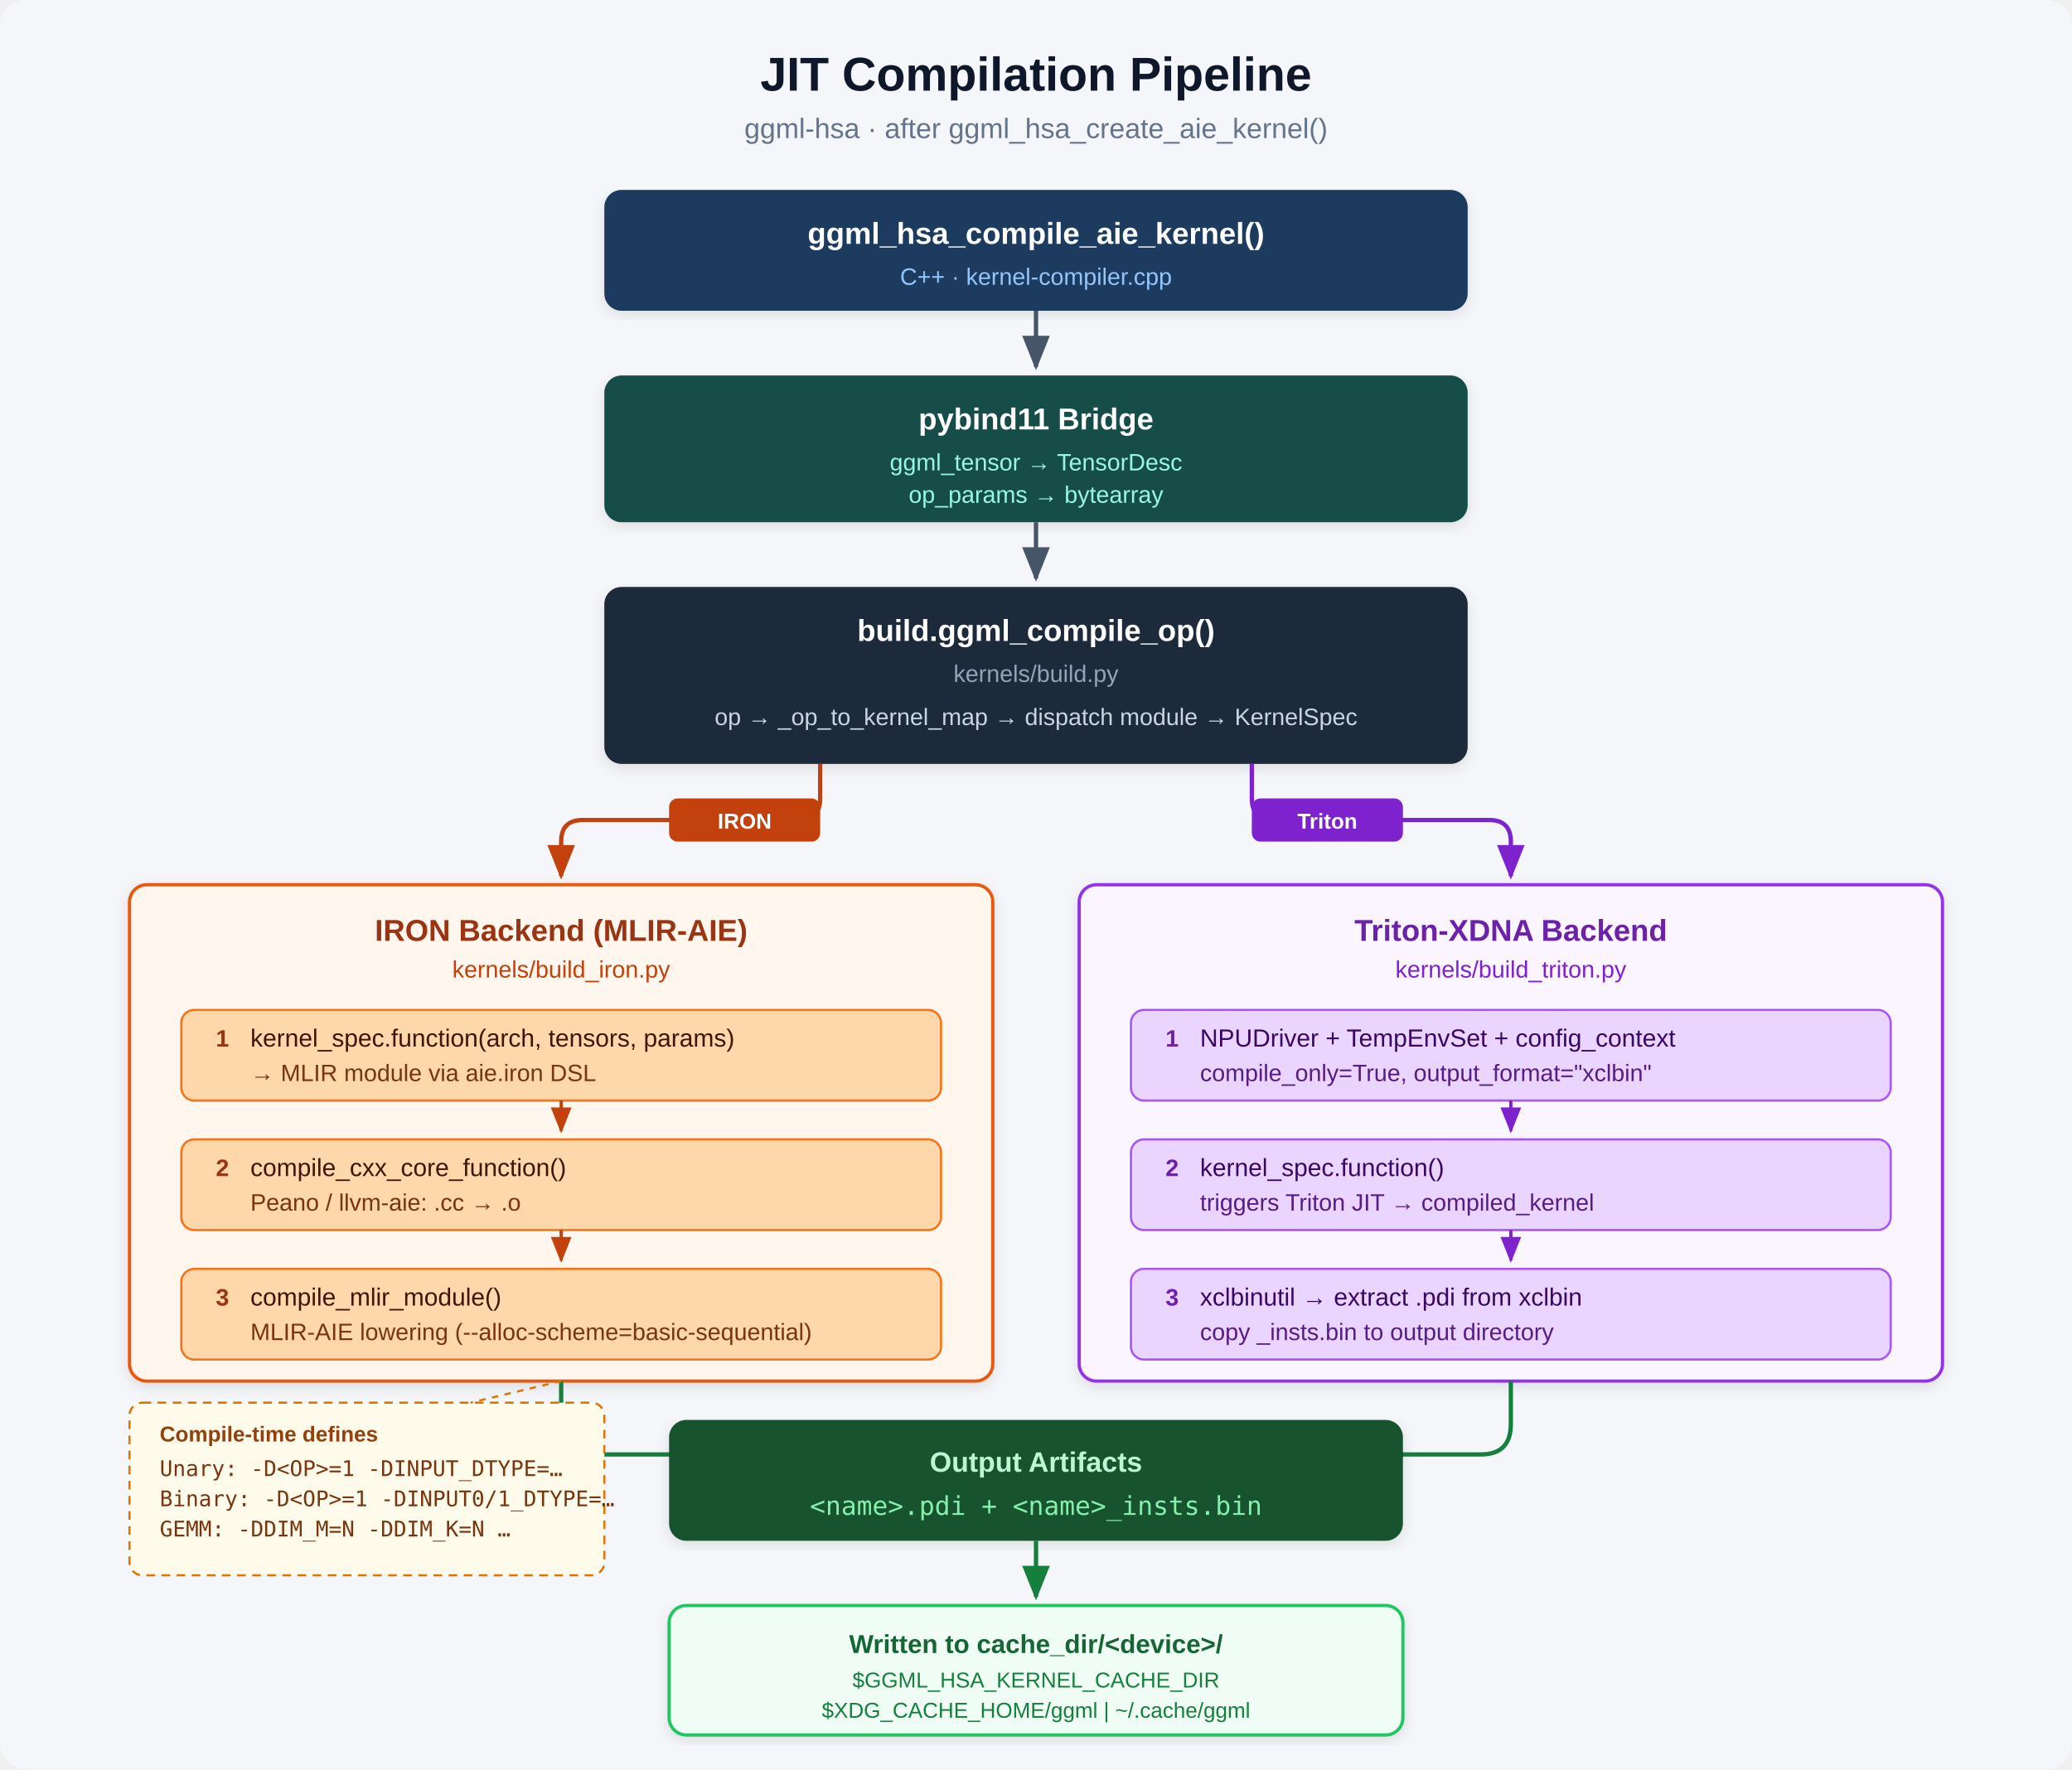
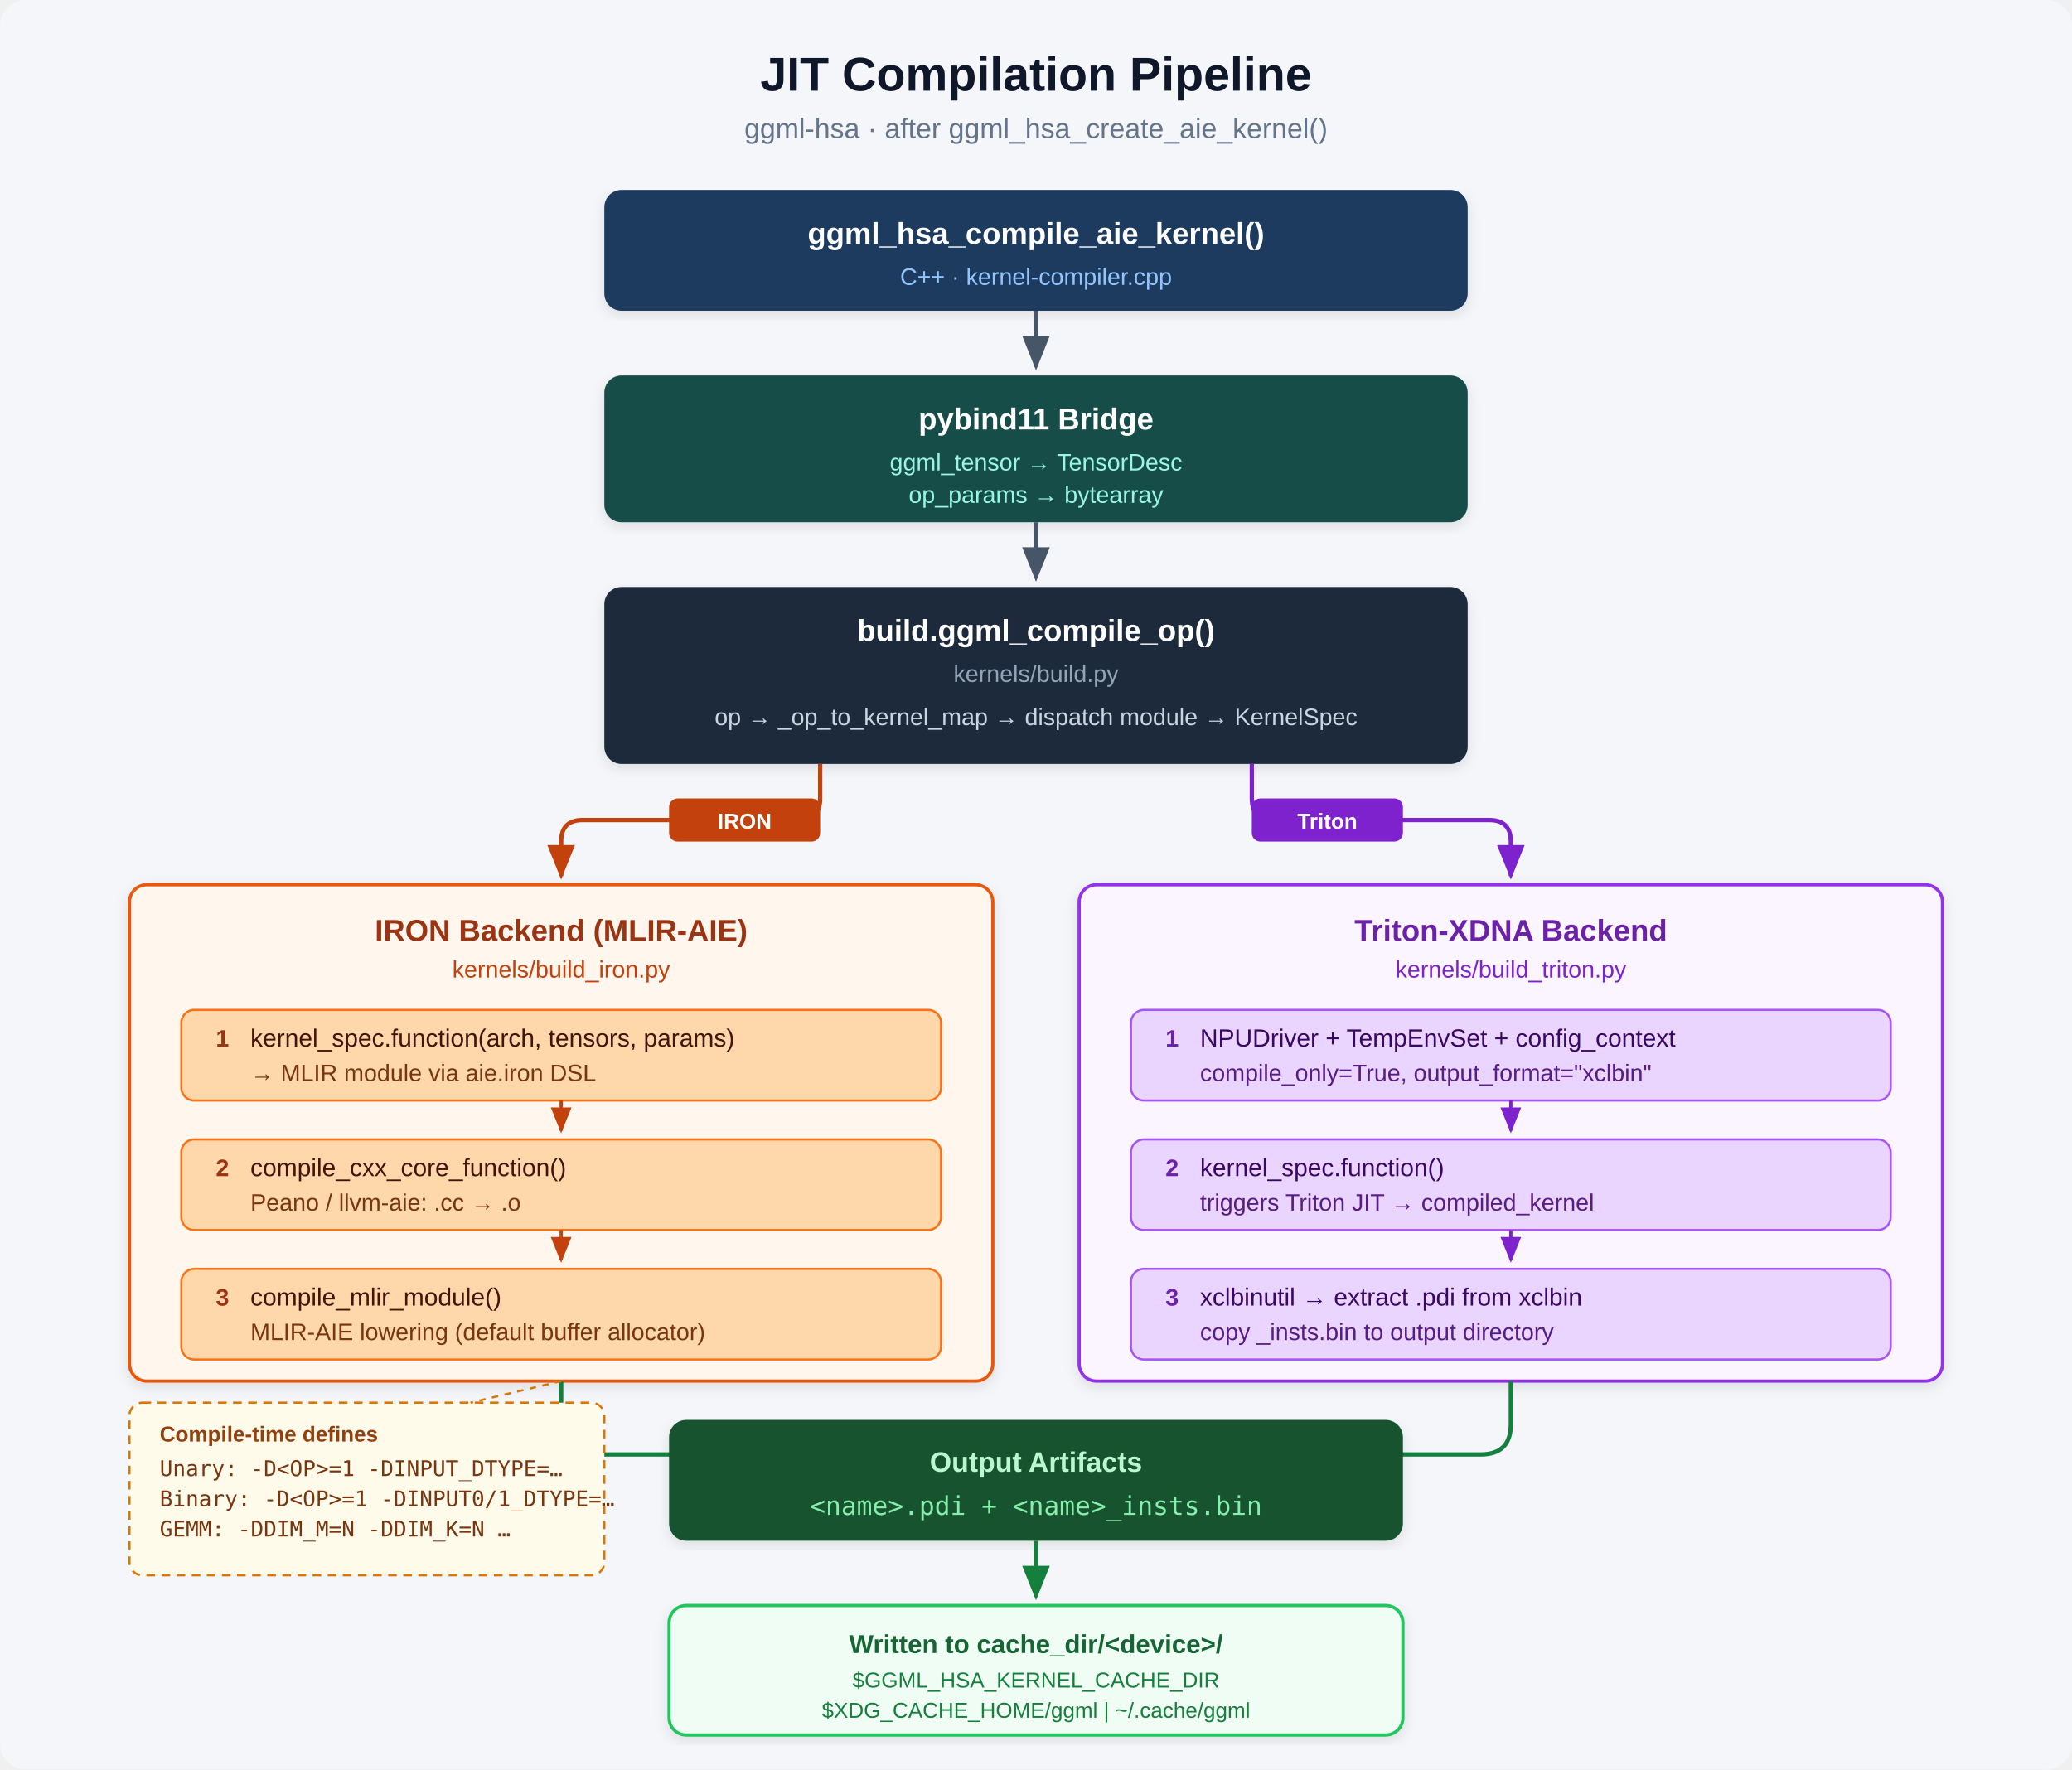
<svg xmlns="http://www.w3.org/2000/svg" viewBox="0 0 960 820" font-family="'Segoe UI', 'Helvetica Neue', Arial, sans-serif">
  <defs>
    <marker id="arrow" viewBox="0 0 10 10" refX="9" refY="5" markerWidth="8" markerHeight="8" orient="auto-start-reverse">
      <path d="M 0 1 L 10 5 L 0 9 z" fill="#475569" />
    </marker>
    <marker id="arrow-iron" viewBox="0 0 10 10" refX="9" refY="5" markerWidth="8" markerHeight="8" orient="auto-start-reverse">
      <path d="M 0 1 L 10 5 L 0 9 z" fill="#c2410c" />
    </marker>
    <marker id="arrow-triton" viewBox="0 0 10 10" refX="9" refY="5" markerWidth="8" markerHeight="8" orient="auto-start-reverse">
      <path d="M 0 1 L 10 5 L 0 9 z" fill="#7e22ce" />
    </marker>
    <marker id="arrow-out" viewBox="0 0 10 10" refX="9" refY="5" markerWidth="8" markerHeight="8" orient="auto-start-reverse">
      <path d="M 0 1 L 10 5 L 0 9 z" fill="#15803d" />
    </marker>
    <filter id="shadow" x="-4%" y="-4%" width="108%" height="112%">
      <feDropShadow dx="0" dy="2" stdDeviation="3" flood-opacity="0.10" />
    </filter>
    <linearGradient id="bg" x1="0" y1="0" x2="0" y2="1">
      <stop offset="0%" stop-color="#f8fafc" />
      <stop offset="100%" stop-color="#f1f5f9" />
    </linearGradient>
  </defs>
  <rect width="960" height="820" rx="12" fill="#f4f6f9" />
  <text x="480" y="42" text-anchor="middle" font-size="22" font-weight="700" fill="#0f172a">JIT Compilation Pipeline</text>
  <text x="480" y="64" text-anchor="middle" font-size="13" fill="#64748b">ggml-hsa  ·  after ggml_hsa_create_aie_kernel()</text>
  <rect x="280" y="88" width="400" height="56" rx="8" fill="#1e3a5f" filter="url(#shadow)" />
  <text x="480" y="113" text-anchor="middle" font-size="14" font-weight="600" fill="#ffffff">ggml_hsa_compile_aie_kernel()</text>
  <text x="480" y="132" text-anchor="middle" font-size="11" fill="#93c5fd">C++ · kernel-compiler.cpp</text>
  <line x1="480" y1="144" x2="480" y2="170" stroke="#475569" stroke-width="2" marker-end="url(#arrow)" />
  <rect x="280" y="174" width="400" height="68" rx="8" fill="#134e4a" filter="url(#shadow)" />
  <text x="480" y="199" text-anchor="middle" font-size="14" font-weight="600" fill="#ffffff">pybind11 Bridge</text>
  <text x="480" y="218" text-anchor="middle" font-size="11" fill="#99f6e4">ggml_tensor → TensorDesc</text>
  <text x="480" y="233" text-anchor="middle" font-size="11" fill="#99f6e4">op_params → bytearray</text>
  <line x1="480" y1="242" x2="480" y2="268" stroke="#475569" stroke-width="2" marker-end="url(#arrow)" />
  <rect x="280" y="272" width="400" height="82" rx="8" fill="#1e293b" filter="url(#shadow)" />
  <text x="480" y="297" text-anchor="middle" font-size="14" font-weight="600" fill="#ffffff">build.ggml_compile_op()</text>
  <text x="480" y="316" text-anchor="middle" font-size="11" fill="#94a3b8">kernels/build.py</text>
  <text x="480" y="336" text-anchor="middle" font-size="11" fill="#cbd5e1">op → _op_to_kernel_map → dispatch module → KernelSpec</text>
  <path d="M 380 354 L 380 370 Q 380 380 370 380 L 270 380 Q 260 380 260 390 L 260 406" stroke="#c2410c" stroke-width="2" fill="none" marker-end="url(#arrow-iron)" />
  <path d="M 580 354 L 580 370 Q 580 380 590 380 L 690 380 Q 700 380 700 390 L 700 406" stroke="#7e22ce" stroke-width="2" fill="none" marker-end="url(#arrow-triton)" />
  <rect x="310" y="370" width="70" height="20" rx="4" fill="#c2410c" />
  <text x="345" y="384" text-anchor="middle" font-size="10" font-weight="600" fill="#fff">IRON</text>
  <rect x="580" y="370" width="70" height="20" rx="4" fill="#7e22ce" />
  <text x="615" y="384" text-anchor="middle" font-size="10" font-weight="600" fill="#fff">Triton</text>
  <rect x="60" y="410" width="400" height="230" rx="8" fill="#fff7ed" stroke="#ea580c" stroke-width="1.5" filter="url(#shadow)" />
  <text x="260" y="436" text-anchor="middle" font-size="14" font-weight="700" fill="#9a3412">IRON Backend (MLIR-AIE)</text>
  <text x="260" y="453" text-anchor="middle" font-size="11" fill="#c2410c">kernels/build_iron.py</text>
  <rect x="84" y="468" width="352" height="42" rx="6" fill="#fed7aa" stroke="#f97316" stroke-width="1" />
  <text x="100" y="485" font-size="11" font-weight="600" fill="#9a3412">1</text>
  <text x="116" y="485" font-size="11.5" fill="#431407">kernel_spec.function(arch, tensors, params)</text>
  <text x="116" y="501" font-size="11" fill="#78350f">→ MLIR module via aie.iron DSL</text>
  <line x1="260" y1="510" x2="260" y2="524" stroke="#c2410c" stroke-width="1.5" marker-end="url(#arrow-iron)" />
  <rect x="84" y="528" width="352" height="42" rx="6" fill="#fed7aa" stroke="#f97316" stroke-width="1" />
  <text x="100" y="545" font-size="11" font-weight="600" fill="#9a3412">2</text>
  <text x="116" y="545" font-size="11.5" fill="#431407">compile_cxx_core_function()</text>
  <text x="116" y="561" font-size="11" fill="#78350f">Peano / llvm-aie:  .cc → .o</text>
  <line x1="260" y1="570" x2="260" y2="584" stroke="#c2410c" stroke-width="1.5" marker-end="url(#arrow-iron)" />
  <rect x="84" y="588" width="352" height="42" rx="6" fill="#fed7aa" stroke="#f97316" stroke-width="1" />
  <text x="100" y="605" font-size="11" font-weight="600" fill="#9a3412">3</text>
  <text x="116" y="605" font-size="11.5" fill="#431407">compile_mlir_module()</text>
-   <text x="116" y="621" font-size="11" fill="#78350f">MLIR-AIE lowering  (--alloc-scheme=basic-sequential)</text>
+   <text x="116" y="621" font-size="11" fill="#78350f">MLIR-AIE lowering  (default buffer allocator)</text>
  <rect x="500" y="410" width="400" height="230" rx="8" fill="#faf5ff" stroke="#9333ea" stroke-width="1.5" filter="url(#shadow)" />
  <text x="700" y="436" text-anchor="middle" font-size="14" font-weight="700" fill="#6b21a8">Triton-XDNA Backend</text>
  <text x="700" y="453" text-anchor="middle" font-size="11" fill="#7e22ce">kernels/build_triton.py</text>
  <rect x="524" y="468" width="352" height="42" rx="6" fill="#e9d5ff" stroke="#a855f7" stroke-width="1" />
  <text x="540" y="485" font-size="11" font-weight="600" fill="#6b21a8">1</text>
  <text x="556" y="485" font-size="11.5" fill="#3b0764">NPUDriver + TempEnvSet + config_context</text>
  <text x="556" y="501" font-size="11" fill="#581c87">compile_only=True, output_format="xclbin"</text>
  <line x1="700" y1="510" x2="700" y2="524" stroke="#7e22ce" stroke-width="1.5" marker-end="url(#arrow-triton)" />
  <rect x="524" y="528" width="352" height="42" rx="6" fill="#e9d5ff" stroke="#a855f7" stroke-width="1" />
  <text x="540" y="545" font-size="11" font-weight="600" fill="#6b21a8">2</text>
  <text x="556" y="545" font-size="11.5" fill="#3b0764">kernel_spec.function()</text>
  <text x="556" y="561" font-size="11" fill="#581c87">triggers Triton JIT → compiled_kernel</text>
  <line x1="700" y1="570" x2="700" y2="584" stroke="#7e22ce" stroke-width="1.5" marker-end="url(#arrow-triton)" />
  <rect x="524" y="588" width="352" height="42" rx="6" fill="#e9d5ff" stroke="#a855f7" stroke-width="1" />
  <text x="540" y="605" font-size="11" font-weight="600" fill="#6b21a8">3</text>
  <text x="556" y="605" font-size="11.5" fill="#3b0764">xclbinutil → extract .pdi from xclbin</text>
  <text x="556" y="621" font-size="11" fill="#581c87">copy _insts.bin to output directory</text>
  <path d="M 260 640 L 260 660 Q 260 674 274 674 L 380 674" stroke="#15803d" stroke-width="2" fill="none" />
  <path d="M 700 640 L 700 660 Q 700 674 686 674 L 580 674" stroke="#15803d" stroke-width="2" fill="none" />
  <rect x="310" y="658" width="340" height="56" rx="8" fill="#14532d" filter="url(#shadow)" />
  <text x="480" y="682" text-anchor="middle" font-size="13" font-weight="600" fill="#bbf7d0">Output Artifacts</text>
  <text x="480" y="702" text-anchor="middle" font-size="12" fill="#86efac" font-family="'SF Mono', 'Fira Code', 'Consolas', monospace">&lt;name&gt;.pdi  +  &lt;name&gt;_insts.bin</text>
  <line x1="480" y1="714" x2="480" y2="740" stroke="#15803d" stroke-width="2" marker-end="url(#arrow-out)" />
  <rect x="310" y="744" width="340" height="60" rx="8" fill="#f0fdf4" stroke="#22c55e" stroke-width="1.5" filter="url(#shadow)" />
  <text x="480" y="766" text-anchor="middle" font-size="12" font-weight="600" fill="#166534">Written to cache_dir/&lt;device&gt;/</text>
  <text x="480" y="782" text-anchor="middle" font-size="10" fill="#15803d">$GGML_HSA_KERNEL_CACHE_DIR</text>
  <text x="480" y="796" text-anchor="middle" font-size="10" fill="#15803d">$XDG_CACHE_HOME/ggml  |  ~/.cache/ggml</text>
  <rect x="60" y="650" width="220" height="80" rx="6" fill="#fffbeb" stroke="#d97706" stroke-width="1" stroke-dasharray="4,3" />
  <text x="74" y="668" font-size="10" font-weight="600" fill="#92400e">Compile-time defines</text>
  <text x="74" y="684" font-size="10" fill="#78350f" font-family="'SF Mono', 'Fira Code', monospace">Unary:  -D&lt;OP&gt;=1 -DINPUT_DTYPE=…</text>
  <text x="74" y="698" font-size="10" fill="#78350f" font-family="'SF Mono', 'Fira Code', monospace">Binary: -D&lt;OP&gt;=1 -DINPUT0/1_DTYPE=…</text>
  <text x="74" y="712" font-size="10" fill="#78350f" font-family="'SF Mono', 'Fira Code', monospace">GEMM:   -DDIM_M=N -DDIM_K=N …</text>
  <line x1="260" y1="640" x2="218" y2="650" stroke="#d97706" stroke-width="1" stroke-dasharray="3,3" />
</svg>
